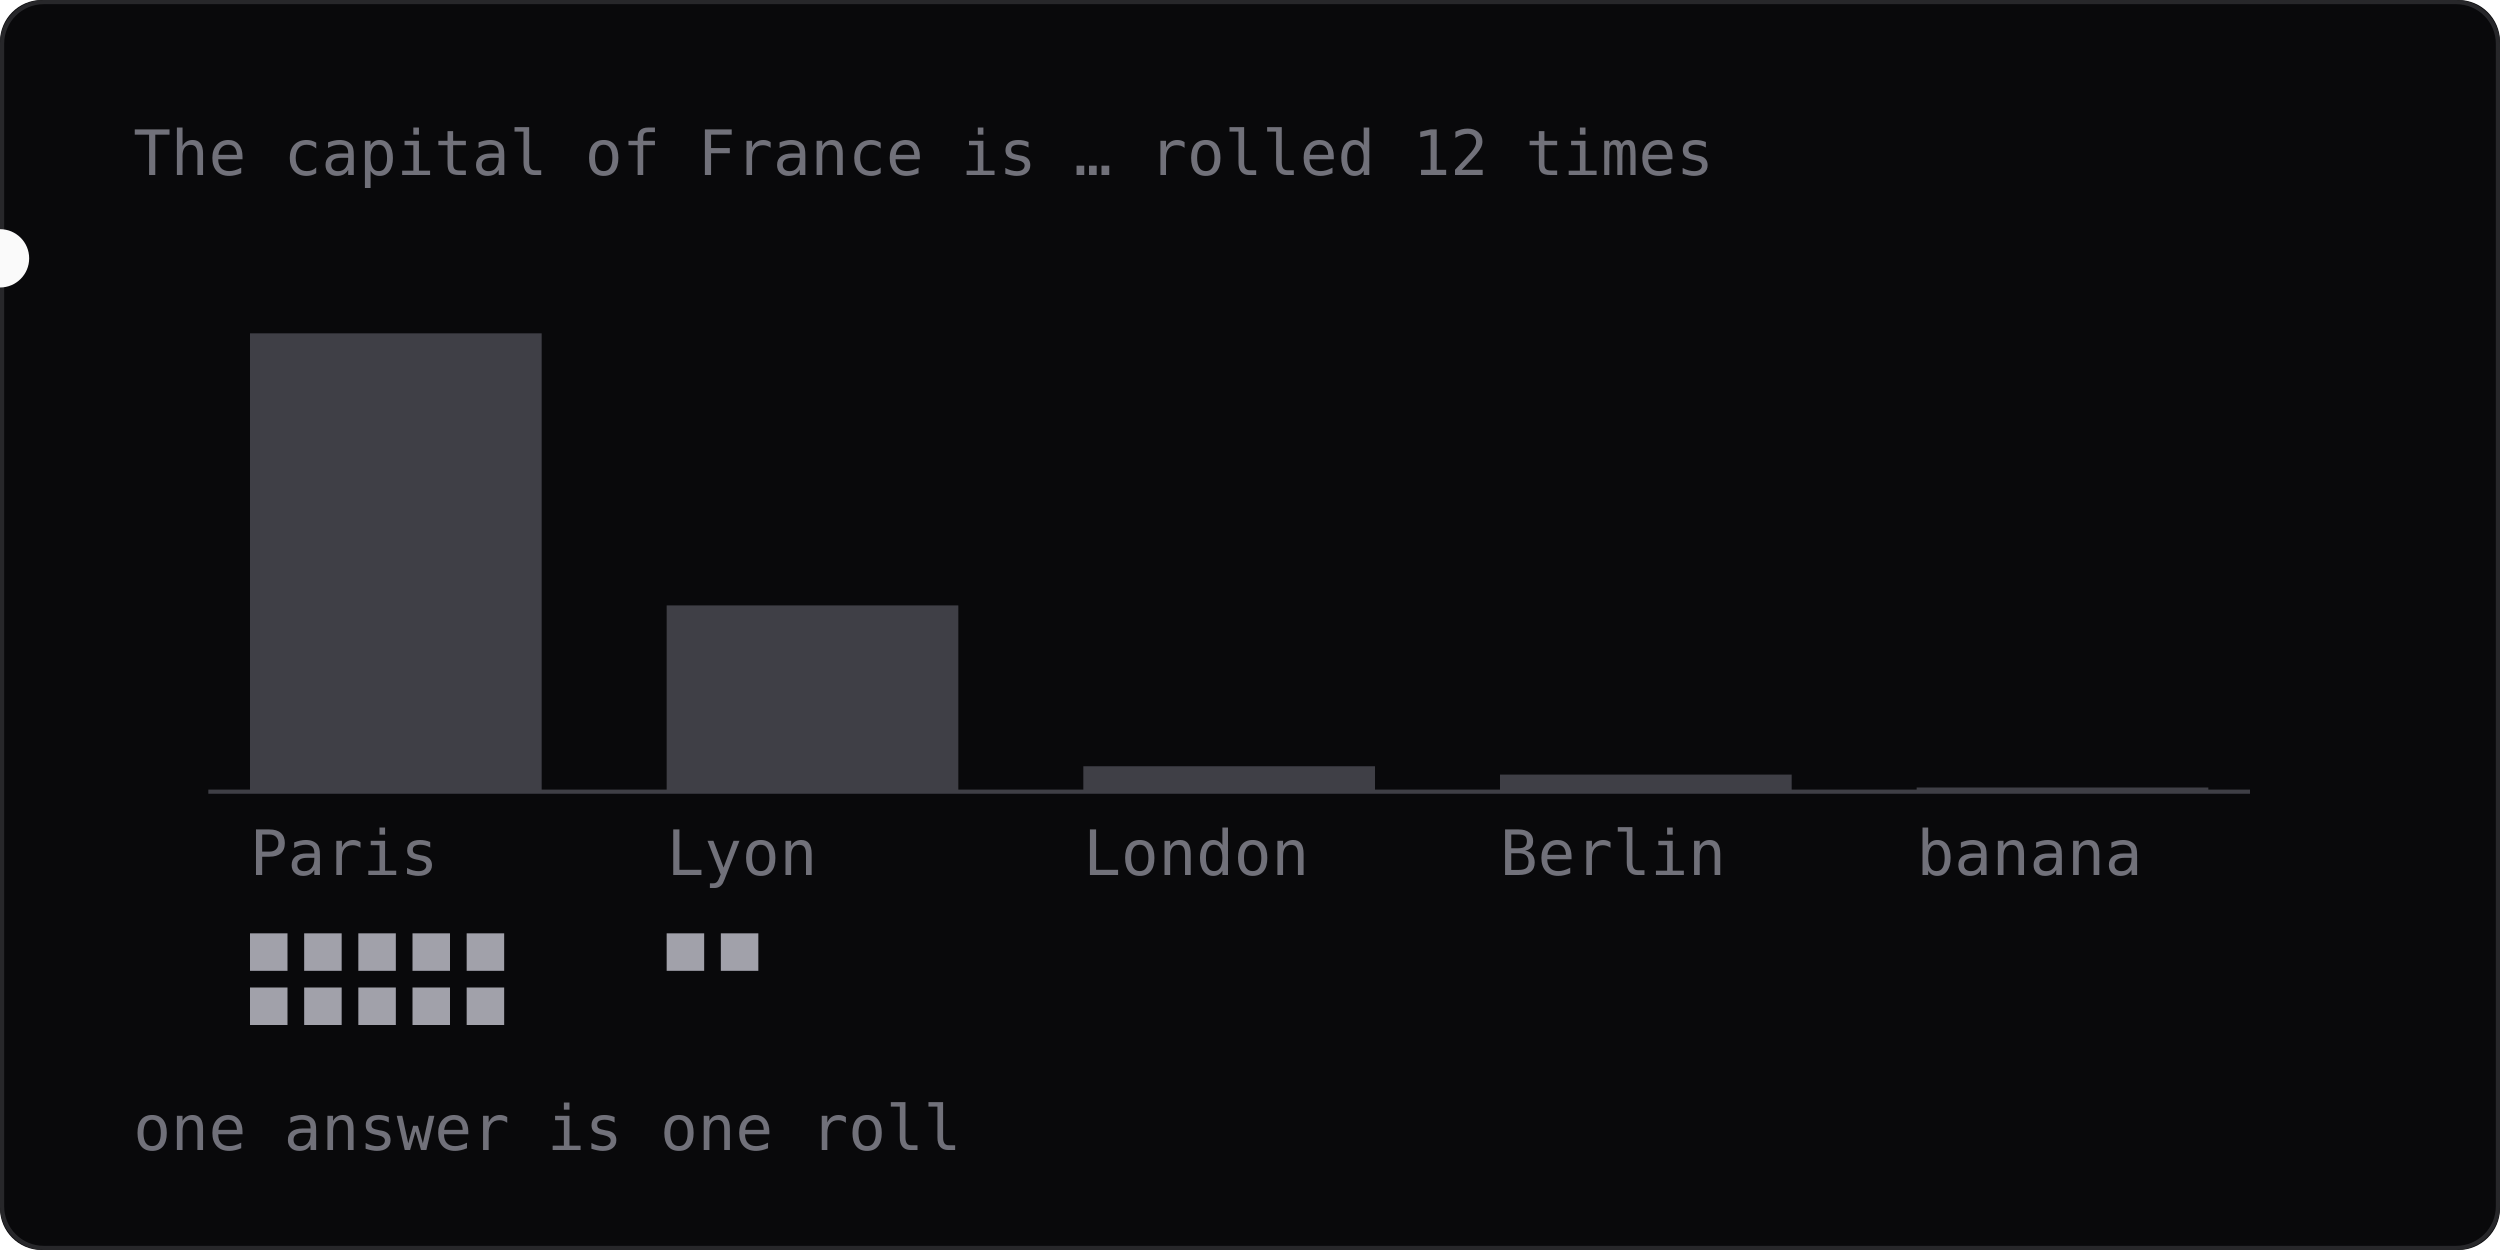
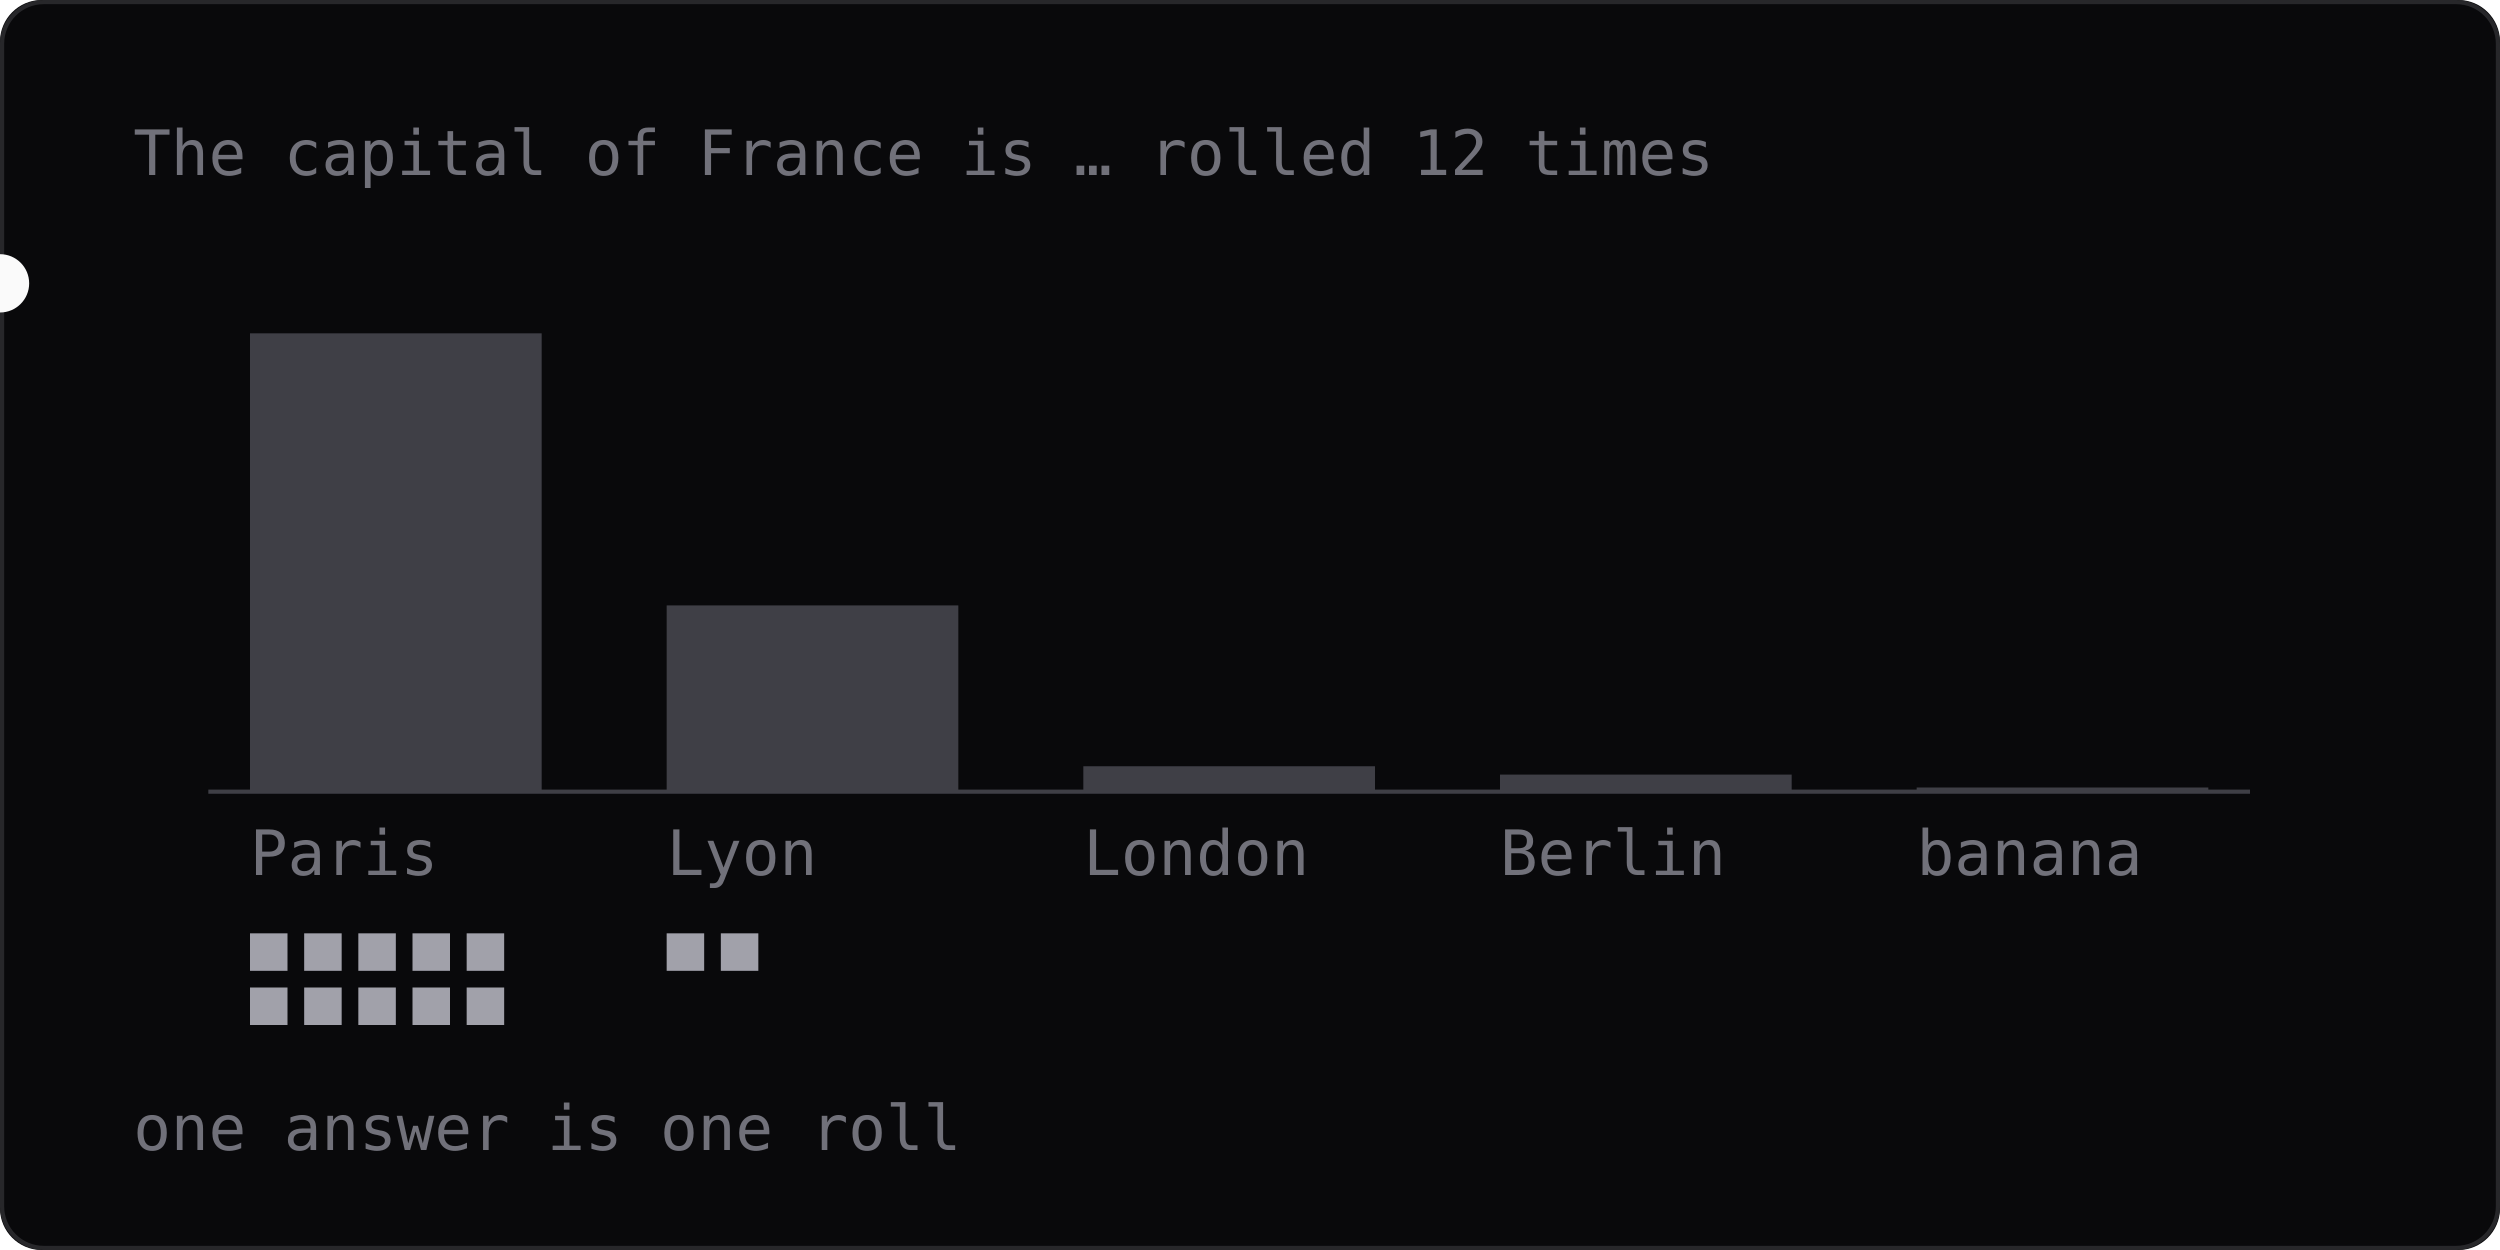
<svg xmlns="http://www.w3.org/2000/svg" width="600" height="300" viewBox="0 0 600 300">
-   <style>text{font-family:ui-monospace,"JetBrains Mono",Menlo,Consolas,monospace;fill:#71717a;font-size:15px}.fb{transform-box:fill-box}@keyframes die{0%,8.32%{transform:translate(95px,0)}8.33%,16.66%{transform:translate(95px,0)}16.67%,24.99%{transform:translate(95px,0)}25%,33.32%{transform:translate(95px,0)}33.33%,41.66%{transform:translate(195px,0)}41.67%,49.99%{transform:translate(95px,0)}50%,58.32%{transform:translate(95px,0)}58.33%,66.66%{transform:translate(95px,0)}66.67%,74.99%{transform:translate(95px,0)}75%,83.32%{transform:translate(95px,0)}83.33%,91.66%{transform:translate(95px,0)}91.67%,99.99%{transform:translate(195px,0)}}.die{animation:die 9s infinite}@keyframes drop{0%{transform:translateY(-26px);opacity:0}25%{opacity:1}55%,100%{transform:translateY(0);opacity:1}}.drop{animation:drop .75s infinite ease-in}@keyframes t0{0%,8.32%{opacity:1}8.33%,16.66%{opacity:1}16.67%,24.99%{opacity:1}25%,33.32%{opacity:1}33.33%,41.66%{opacity:1}41.67%,49.99%{opacity:1}50%,58.32%{opacity:1}58.33%,66.66%{opacity:1}66.67%,74.99%{opacity:1}75%,83.32%{opacity:1}83.33%,91.66%{opacity:1}91.67%,99.99%{opacity:1}}.t0{animation:t0 9s infinite}@keyframes t1{0%,8.32%{opacity:0}8.33%,16.66%{opacity:1}16.67%,24.99%{opacity:1}25%,33.32%{opacity:1}33.33%,41.66%{opacity:1}41.67%,49.99%{opacity:1}50%,58.32%{opacity:1}58.33%,66.66%{opacity:1}66.67%,74.99%{opacity:1}75%,83.32%{opacity:1}83.33%,91.66%{opacity:1}91.67%,99.99%{opacity:1}}.t1{animation:t1 9s infinite}@keyframes t2{0%,8.32%{opacity:0}8.33%,16.66%{opacity:0}16.67%,24.99%{opacity:1}25%,33.32%{opacity:1}33.33%,41.66%{opacity:1}41.67%,49.99%{opacity:1}50%,58.32%{opacity:1}58.33%,66.66%{opacity:1}66.67%,74.99%{opacity:1}75%,83.32%{opacity:1}83.33%,91.66%{opacity:1}91.67%,99.99%{opacity:1}}.t2{animation:t2 9s infinite}@keyframes t3{0%,8.32%{opacity:0}8.33%,16.66%{opacity:0}16.67%,24.99%{opacity:0}25%,33.32%{opacity:1}33.33%,41.66%{opacity:1}41.67%,49.99%{opacity:1}50%,58.32%{opacity:1}58.33%,66.66%{opacity:1}66.67%,74.99%{opacity:1}75%,83.32%{opacity:1}83.33%,91.66%{opacity:1}91.67%,99.99%{opacity:1}}.t3{animation:t3 9s infinite}@keyframes t4{0%,8.32%{opacity:0}8.33%,16.66%{opacity:0}16.67%,24.99%{opacity:0}25%,33.32%{opacity:0}33.33%,41.66%{opacity:1}41.67%,49.99%{opacity:1}50%,58.32%{opacity:1}58.33%,66.66%{opacity:1}66.67%,74.99%{opacity:1}75%,83.32%{opacity:1}83.33%,91.66%{opacity:1}91.67%,99.99%{opacity:1}}.t4{animation:t4 9s infinite}@keyframes t5{0%,8.32%{opacity:0}8.33%,16.66%{opacity:0}16.67%,24.99%{opacity:0}25%,33.32%{opacity:0}33.33%,41.66%{opacity:0}41.67%,49.99%{opacity:1}50%,58.32%{opacity:1}58.33%,66.66%{opacity:1}66.67%,74.99%{opacity:1}75%,83.32%{opacity:1}83.33%,91.66%{opacity:1}91.67%,99.99%{opacity:1}}.t5{animation:t5 9s infinite}@keyframes t6{0%,8.32%{opacity:0}8.33%,16.66%{opacity:0}16.67%,24.99%{opacity:0}25%,33.32%{opacity:0}33.33%,41.66%{opacity:0}41.67%,49.99%{opacity:0}50%,58.32%{opacity:1}58.33%,66.66%{opacity:1}66.67%,74.99%{opacity:1}75%,83.32%{opacity:1}83.33%,91.66%{opacity:1}91.67%,99.99%{opacity:1}}.t6{animation:t6 9s infinite}@keyframes t7{0%,8.32%{opacity:0}8.33%,16.66%{opacity:0}16.67%,24.99%{opacity:0}25%,33.32%{opacity:0}33.33%,41.66%{opacity:0}41.67%,49.99%{opacity:0}50%,58.32%{opacity:0}58.33%,66.66%{opacity:1}66.67%,74.99%{opacity:1}75%,83.32%{opacity:1}83.33%,91.66%{opacity:1}91.67%,99.99%{opacity:1}}.t7{animation:t7 9s infinite}@keyframes t8{0%,8.32%{opacity:0}8.33%,16.66%{opacity:0}16.67%,24.99%{opacity:0}25%,33.32%{opacity:0}33.33%,41.66%{opacity:0}41.67%,49.99%{opacity:0}50%,58.32%{opacity:0}58.33%,66.66%{opacity:0}66.67%,74.99%{opacity:1}75%,83.32%{opacity:1}83.33%,91.66%{opacity:1}91.67%,99.99%{opacity:1}}.t8{animation:t8 9s infinite}@keyframes t9{0%,8.32%{opacity:0}8.33%,16.66%{opacity:0}16.67%,24.99%{opacity:0}25%,33.32%{opacity:0}33.33%,41.66%{opacity:0}41.67%,49.99%{opacity:0}50%,58.32%{opacity:0}58.33%,66.66%{opacity:0}66.67%,74.99%{opacity:0}75%,83.32%{opacity:1}83.33%,91.66%{opacity:1}91.67%,99.99%{opacity:1}}.t9{animation:t9 9s infinite}@keyframes t10{0%,8.32%{opacity:0}8.33%,16.66%{opacity:0}16.67%,24.99%{opacity:0}25%,33.32%{opacity:0}33.33%,41.66%{opacity:0}41.67%,49.99%{opacity:0}50%,58.32%{opacity:0}58.33%,66.66%{opacity:0}66.67%,74.99%{opacity:0}75%,83.32%{opacity:0}83.33%,91.66%{opacity:1}91.67%,99.99%{opacity:1}}.t10{animation:t10 9s infinite}@keyframes t11{0%,8.32%{opacity:0}8.33%,16.66%{opacity:0}16.67%,24.99%{opacity:0}25%,33.32%{opacity:0}33.33%,41.66%{opacity:0}41.67%,49.99%{opacity:0}50%,58.32%{opacity:0}58.33%,66.66%{opacity:0}66.67%,74.99%{opacity:0}75%,83.32%{opacity:0}83.33%,91.66%{opacity:0}91.67%,99.99%{opacity:1}}.t11{animation:t11 9s infinite}@media (prefers-reduced-motion:reduce){*{animation:none!important}}</style>
+   <style>text{font-family:ui-monospace,"JetBrains Mono",Menlo,Consolas,monospace;fill:#71717a;font-size:15px}.fb{transform-box:fill-box}@keyframes die{0%,7.13%{transform:translate(95px,0);opacity:1}7.14%,14.28%{transform:translate(95px,0);opacity:1}14.29%,21.42%{transform:translate(95px,0);opacity:1}21.43%,28.56%{transform:translate(95px,0);opacity:1}28.57%,35.7%{transform:translate(195px,0);opacity:1}35.71%,42.85%{transform:translate(95px,0);opacity:1}42.86%,49.99%{transform:translate(95px,0);opacity:1}50%,57.13%{transform:translate(95px,0);opacity:1}57.14%,64.28%{transform:translate(95px,0);opacity:1}64.29%,71.42%{transform:translate(95px,0);opacity:1}71.43%,78.56%{transform:translate(95px,0);opacity:1}78.57%,85.7%{transform:translate(195px,0);opacity:1}85.71%,100%{transform:translate(195px,0);opacity:0}}.die{animation:die 10.5s infinite linear}@keyframes drop{0%{transform:translateY(-18px);animation-timing-function:cubic-bezier(.55,0,1,.45)}55%,100%{transform:translateY(0)}}@keyframes glow{0%{opacity:0}20%,70%{opacity:1}100%{opacity:0}}.drop{animation:drop 0.75s infinite,glow 0.75s infinite ease-out}@keyframes t0{0%,3.93%{opacity:0}5.36%,88.57%{opacity:1}97.14%,100%{opacity:0}}.t0{animation:t0 10.5s infinite ease-out}@keyframes t1{0%,11.07%{opacity:0}12.5%,88.57%{opacity:1}97.14%,100%{opacity:0}}.t1{animation:t1 10.5s infinite ease-out}@keyframes t2{0%,18.21%{opacity:0}19.64%,88.57%{opacity:1}97.14%,100%{opacity:0}}.t2{animation:t2 10.5s infinite ease-out}@keyframes t3{0%,25.36%{opacity:0}26.79%,88.57%{opacity:1}97.14%,100%{opacity:0}}.t3{animation:t3 10.5s infinite ease-out}@keyframes t4{0%,32.5%{opacity:0}33.93%,88.57%{opacity:1}97.14%,100%{opacity:0}}.t4{animation:t4 10.5s infinite ease-out}@keyframes t5{0%,39.64%{opacity:0}41.07%,88.57%{opacity:1}97.14%,100%{opacity:0}}.t5{animation:t5 10.5s infinite ease-out}@keyframes t6{0%,46.79%{opacity:0}48.21%,88.57%{opacity:1}97.14%,100%{opacity:0}}.t6{animation:t6 10.5s infinite ease-out}@keyframes t7{0%,53.93%{opacity:0}55.36%,88.57%{opacity:1}97.14%,100%{opacity:0}}.t7{animation:t7 10.5s infinite ease-out}@keyframes t8{0%,61.07%{opacity:0}62.5%,88.57%{opacity:1}97.14%,100%{opacity:0}}.t8{animation:t8 10.5s infinite ease-out}@keyframes t9{0%,68.21%{opacity:0}69.64%,88.57%{opacity:1}97.14%,100%{opacity:0}}.t9{animation:t9 10.5s infinite ease-out}@keyframes t10{0%,75.36%{opacity:0}76.79%,88.57%{opacity:1}97.14%,100%{opacity:0}}.t10{animation:t10 10.5s infinite ease-out}@keyframes t11{0%,82.5%{opacity:0}83.93%,88.57%{opacity:1}97.14%,100%{opacity:0}}.t11{animation:t11 10.5s infinite ease-out}@media (prefers-reduced-motion:reduce){*{animation:none!important}}</style>
  <rect width="600" height="300" rx="10" fill="#09090b" />
  <rect x=".5" y=".5" width="599" height="299" rx="10" fill="none" stroke="#27272a" />
  <text x="32" y="42">The capital of France is … rolled 12 times</text>
  <line x1="50" y1="190" x2="540" y2="190" stroke="#3f3f46" />
  <rect x="60" y="80" width="70" height="110" fill="#3f3f46" />
  <text x="60" y="210">Paris</text>
  <rect x="160" y="145.3" width="70" height="44.7" fill="#3f3f46" />
  <text x="160" y="210">Lyon</text>
  <rect x="260" y="183.9" width="70" height="6.1" fill="#3f3f46" />
  <text x="260" y="210">London</text>
  <rect x="360" y="185.9" width="70" height="4.1" fill="#3f3f46" />
  <text x="360" y="210">Berlin</text>
  <rect x="460" y="189" width="70" height="1" fill="#3f3f46" />
  <text x="460" y="210">banana</text>
  <g class="die">
-     <circle class="drop" cx="0" cy="62" r="7" fill="#fafafa" />
+     <circle class="drop" cx="0" cy="68" r="7" fill="#fafafa" />
  </g>
  <rect class="t0" x="60" y="224" width="9" height="9" fill="#a1a1aa" />
  <rect class="t1" x="73" y="224" width="9" height="9" fill="#a1a1aa" />
  <rect class="t2" x="86" y="224" width="9" height="9" fill="#a1a1aa" />
  <rect class="t3" x="99" y="224" width="9" height="9" fill="#a1a1aa" />
  <rect class="t4" x="160" y="224" width="9" height="9" fill="#a1a1aa" />
  <rect class="t5" x="112" y="224" width="9" height="9" fill="#a1a1aa" />
  <rect class="t6" x="60" y="237" width="9" height="9" fill="#a1a1aa" />
  <rect class="t7" x="73" y="237" width="9" height="9" fill="#a1a1aa" />
  <rect class="t8" x="86" y="237" width="9" height="9" fill="#a1a1aa" />
  <rect class="t9" x="99" y="237" width="9" height="9" fill="#a1a1aa" />
  <rect class="t10" x="112" y="237" width="9" height="9" fill="#a1a1aa" />
  <rect class="t11" x="173" y="224" width="9" height="9" fill="#a1a1aa" />
  <text x="32" y="276">one answer is one roll</text>
</svg>
